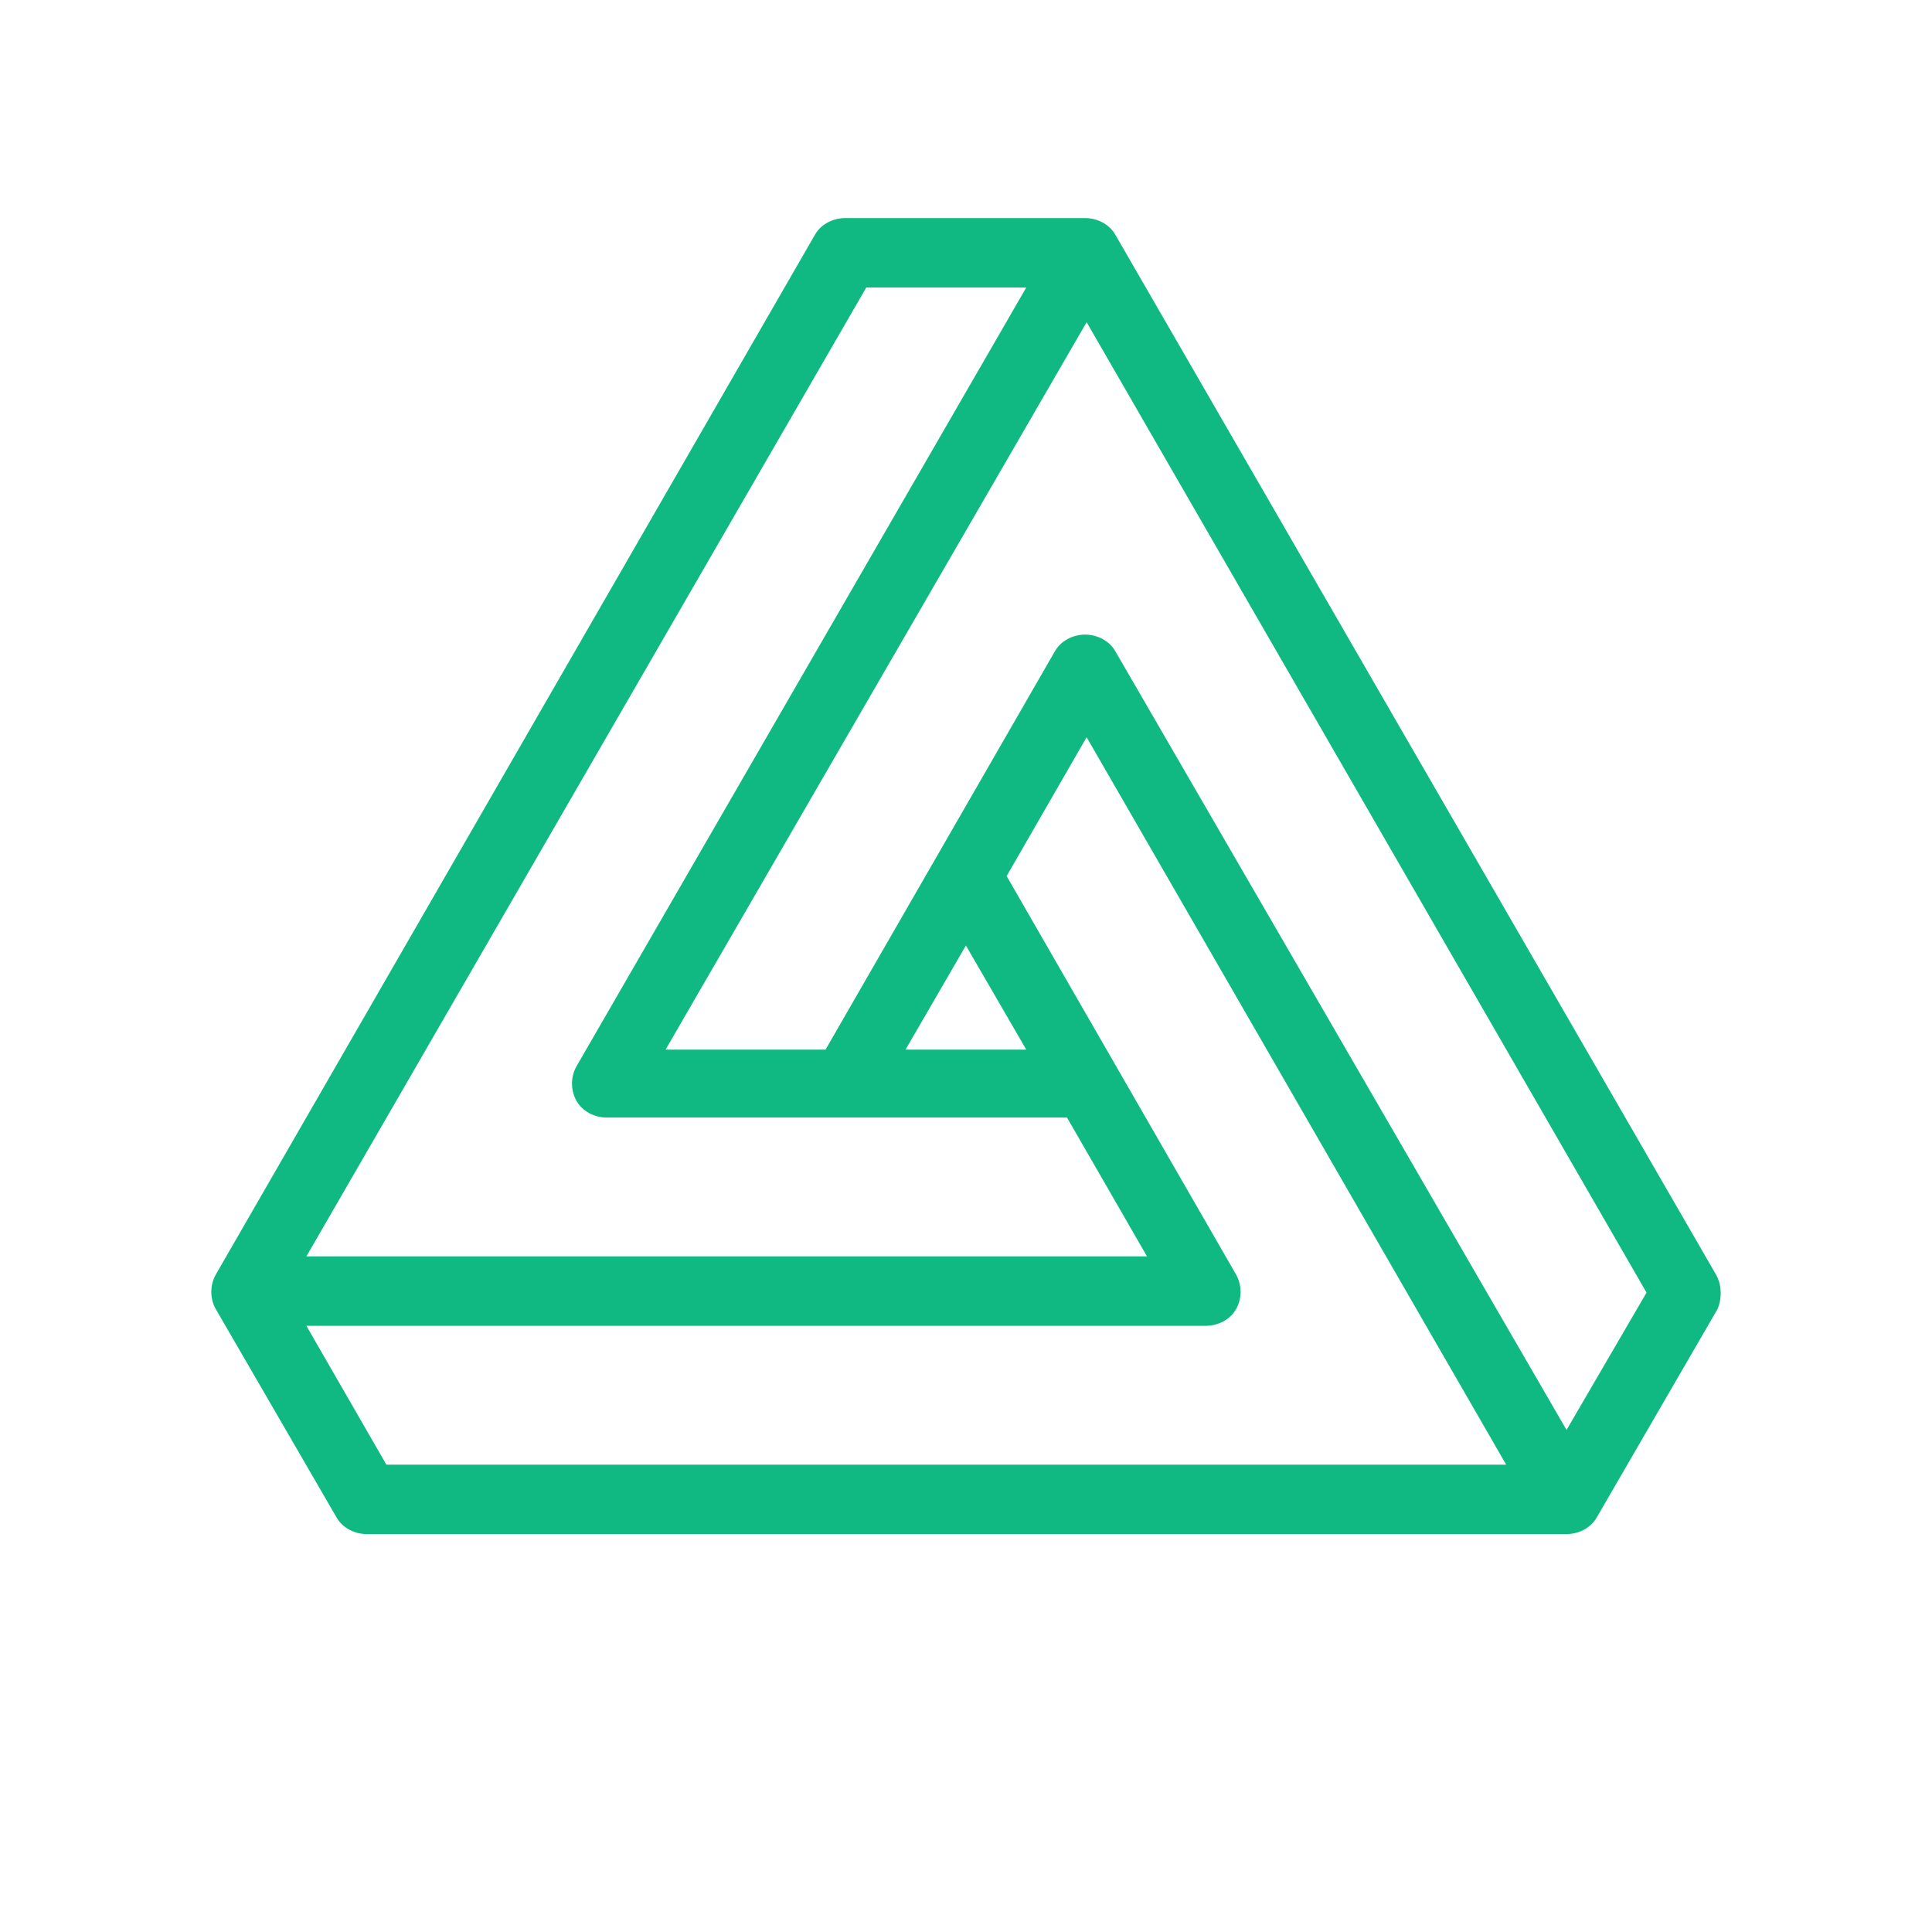
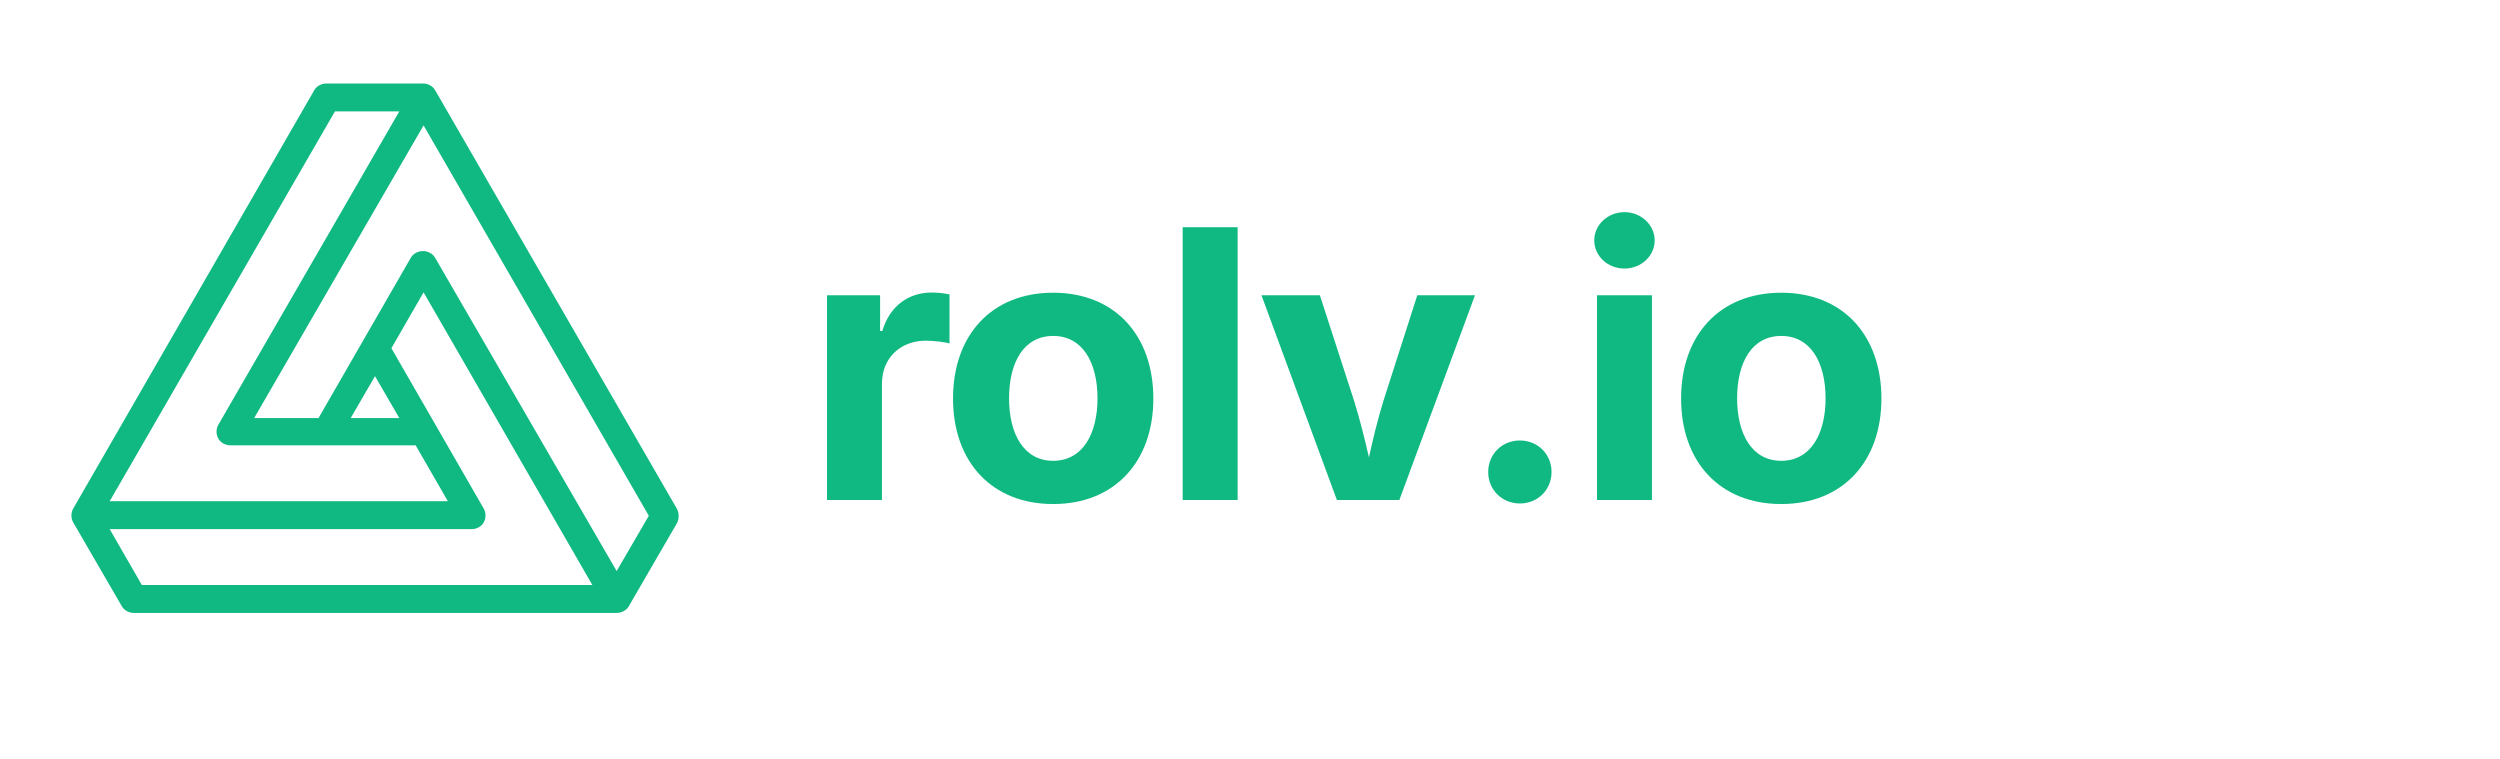
- <svg xmlns="http://www.w3.org/2000/svg" viewBox="0 0 1024 1024" fill-rule="evenodd" clip-rule="evenodd" stroke-linejoin="round" stroke-miterlimit="2" height="64" width="64" preserveAspectRatio="xMidYMid meet">
-   <g transform="matrix(1.6794,0,0,2.27631,188.384,-1051.21)">
-     <ellipse cx="192.698" cy="686.728" rx="304.871" ry="224.925" fill="none" />
-   </g>
-   <g transform="matrix(7.99889,0,0,7.99889,112,64.3929)">
+ <svg xmlns="http://www.w3.org/2000/svg" viewBox="0 0 2800 850" height="50" preserveAspectRatio="xMidYMid meet">
+   <g transform="matrix(6.8, 0, 0, 6.8, 80, 50)">
    <path d="M99.7,76.4L59.9,7.5C59.5,6.8 58.7,6.4 57.9,6.4L42,6.4C41.2,6.4 40.4,6.8 40,7.5L0.3,76.4C-0.1,77.1 -0.1,78 0.3,78.7L8.3,92.5C8.7,93.2 9.5,93.6 10.3,93.6L89.8,93.6C90.6,93.6 91.4,93.2 91.8,92.5L99.8,78.7C100.1,78 100.1,77.1 99.7,76.4ZM43.4,11L54,11L24.2,62.6C23.8,63.3 23.8,64.2 24.2,64.9C24.6,65.6 25.4,66 26.2,66L56.7,66L62,75.2L6.3,75.2L43.4,11ZM50,54.6L54,61.5L46,61.5L50,54.6ZM6.3,79.8L65.9,79.8C66.7,79.8 67.5,79.4 67.9,78.7C68.3,78 68.3,77.1 67.9,76.4L52.7,50L58,40.8L85.8,89L11.6,89L6.3,79.8ZM89.8,86.7L59.9,35.1C59.5,34.4 58.7,34 57.9,34C57.1,34 56.3,34.4 55.9,35.1L40.7,61.5L30.1,61.5L58,13.3L95.1,77.6L89.8,86.7Z" fill="#10b981" fill-rule="nonzero" />
  </g>
+   <text x="900" y="560" font-family="-apple-system, BlinkMacSystemFont, 'Inter', 'Segoe UI', sans-serif" font-size="420" font-weight="700" fill="#10b981" letter-spacing="-10">rolv.io</text>
</svg>
